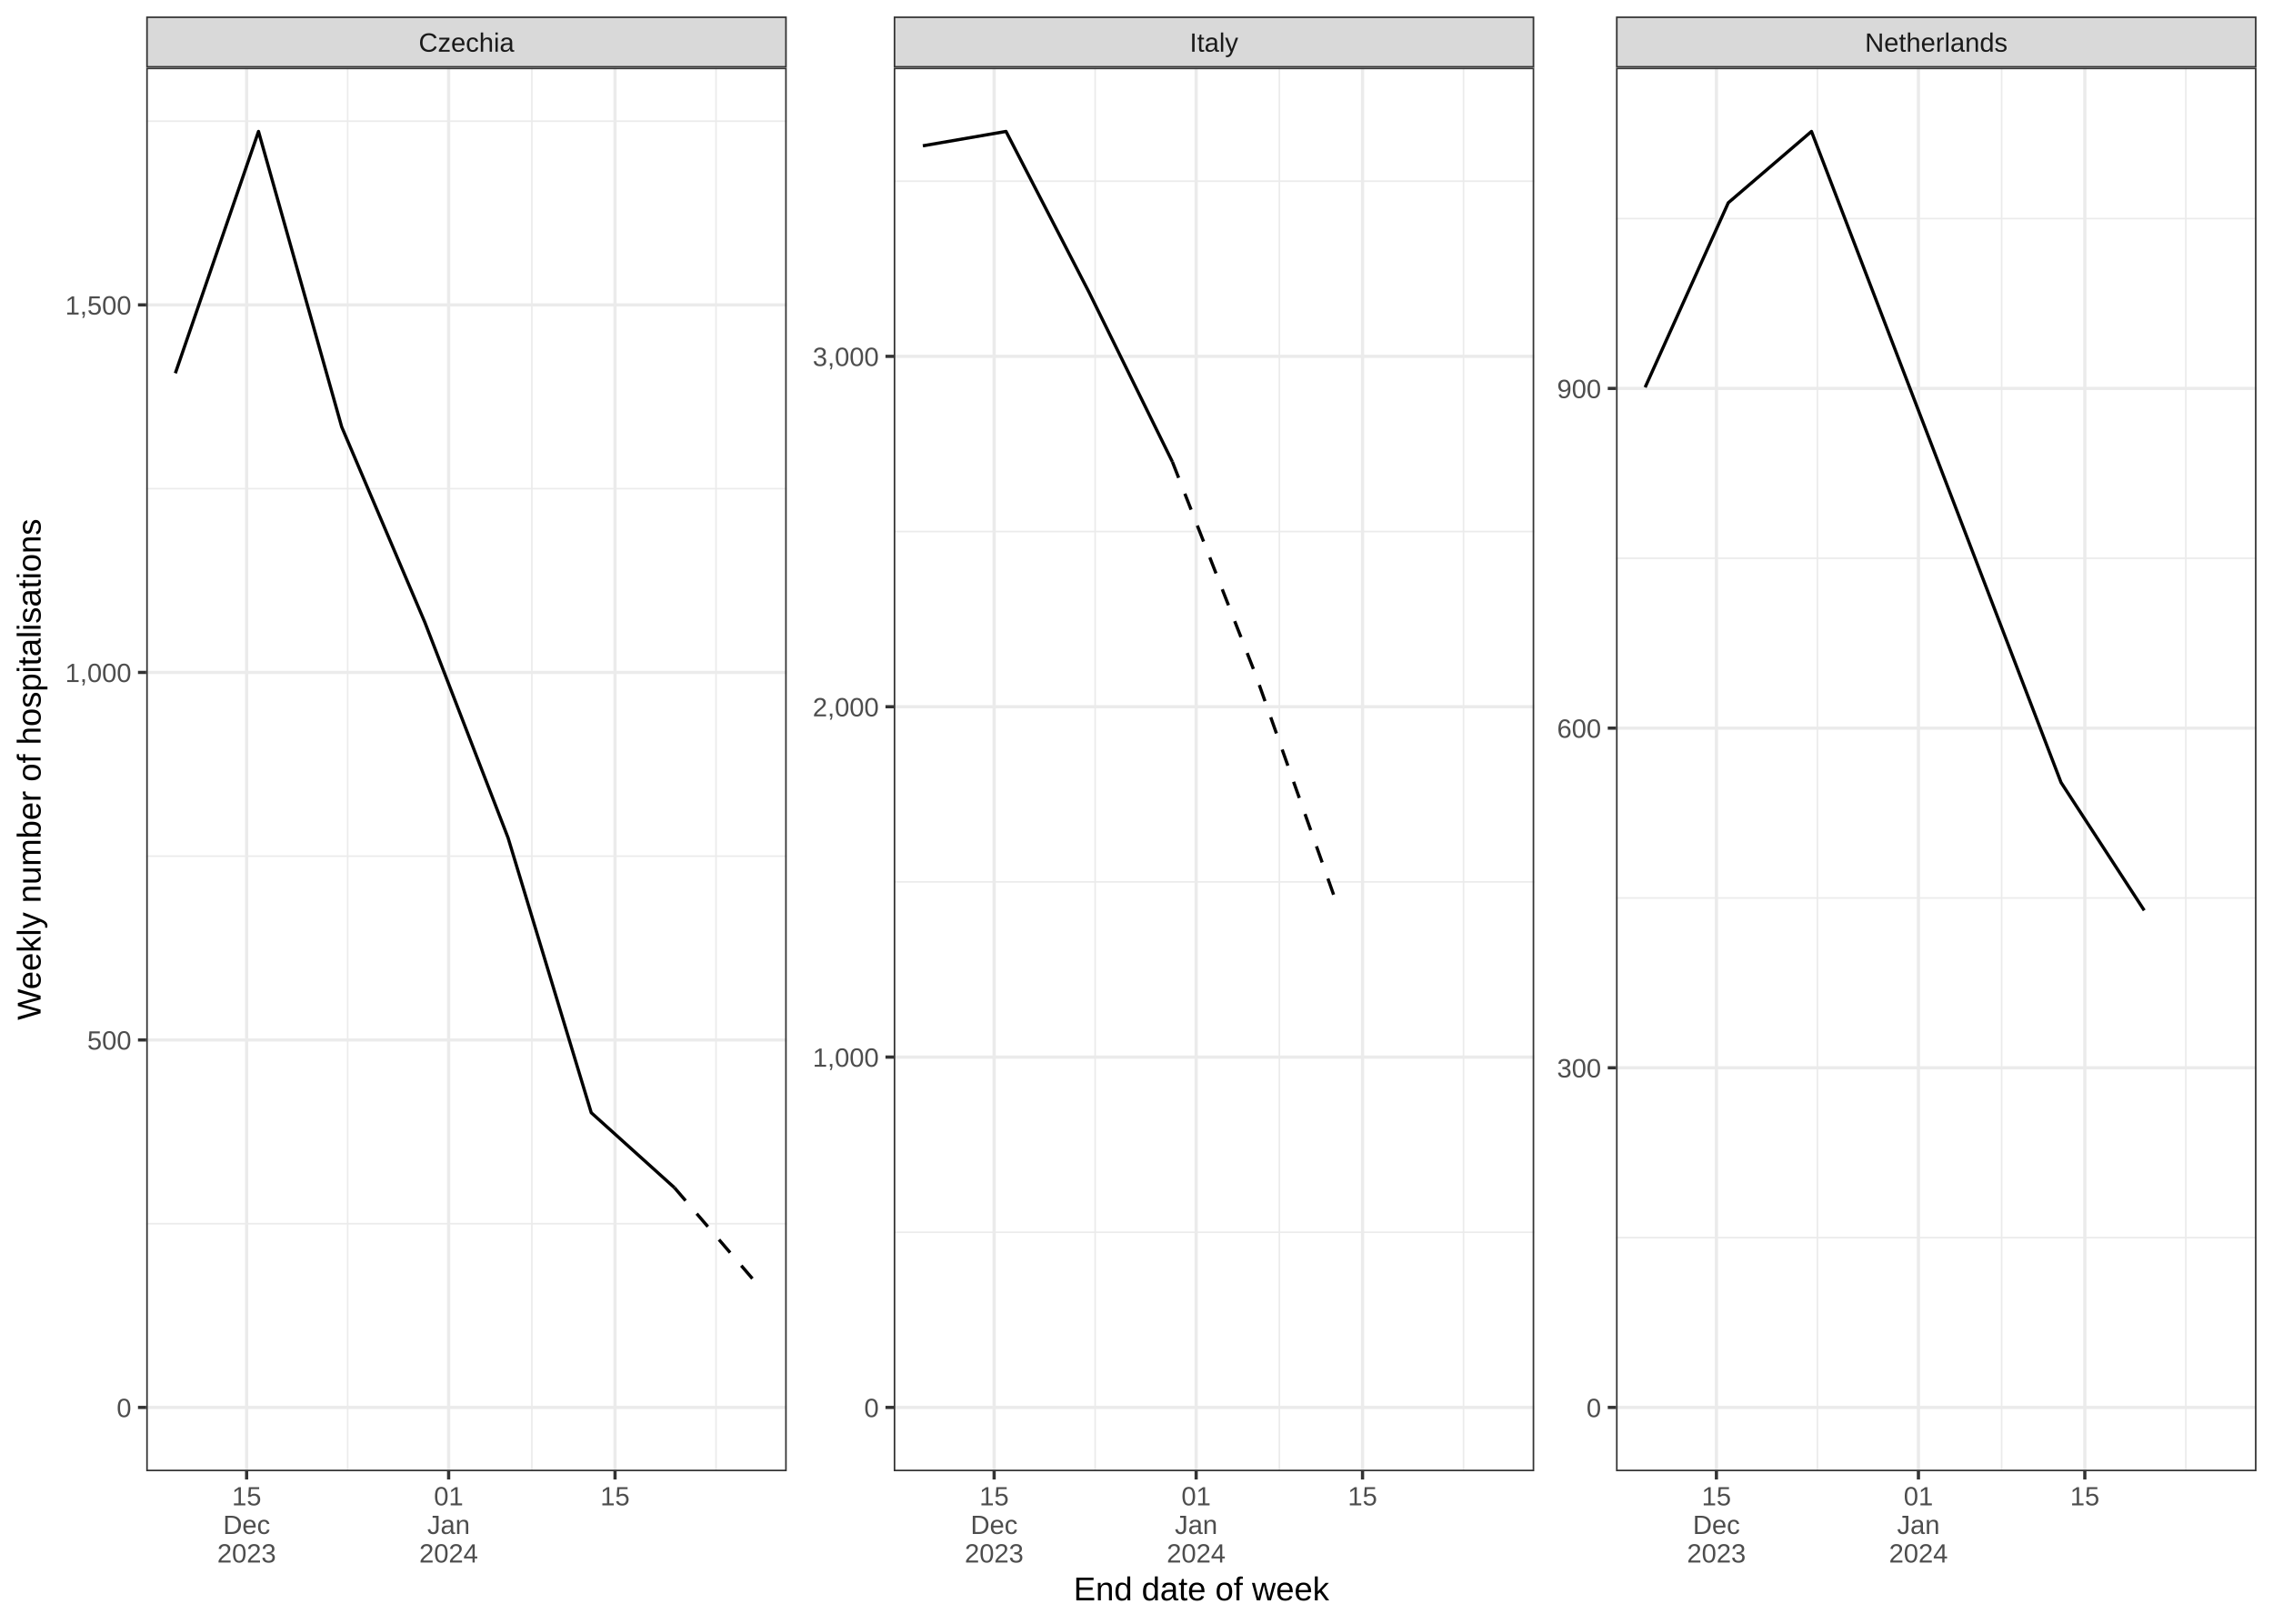
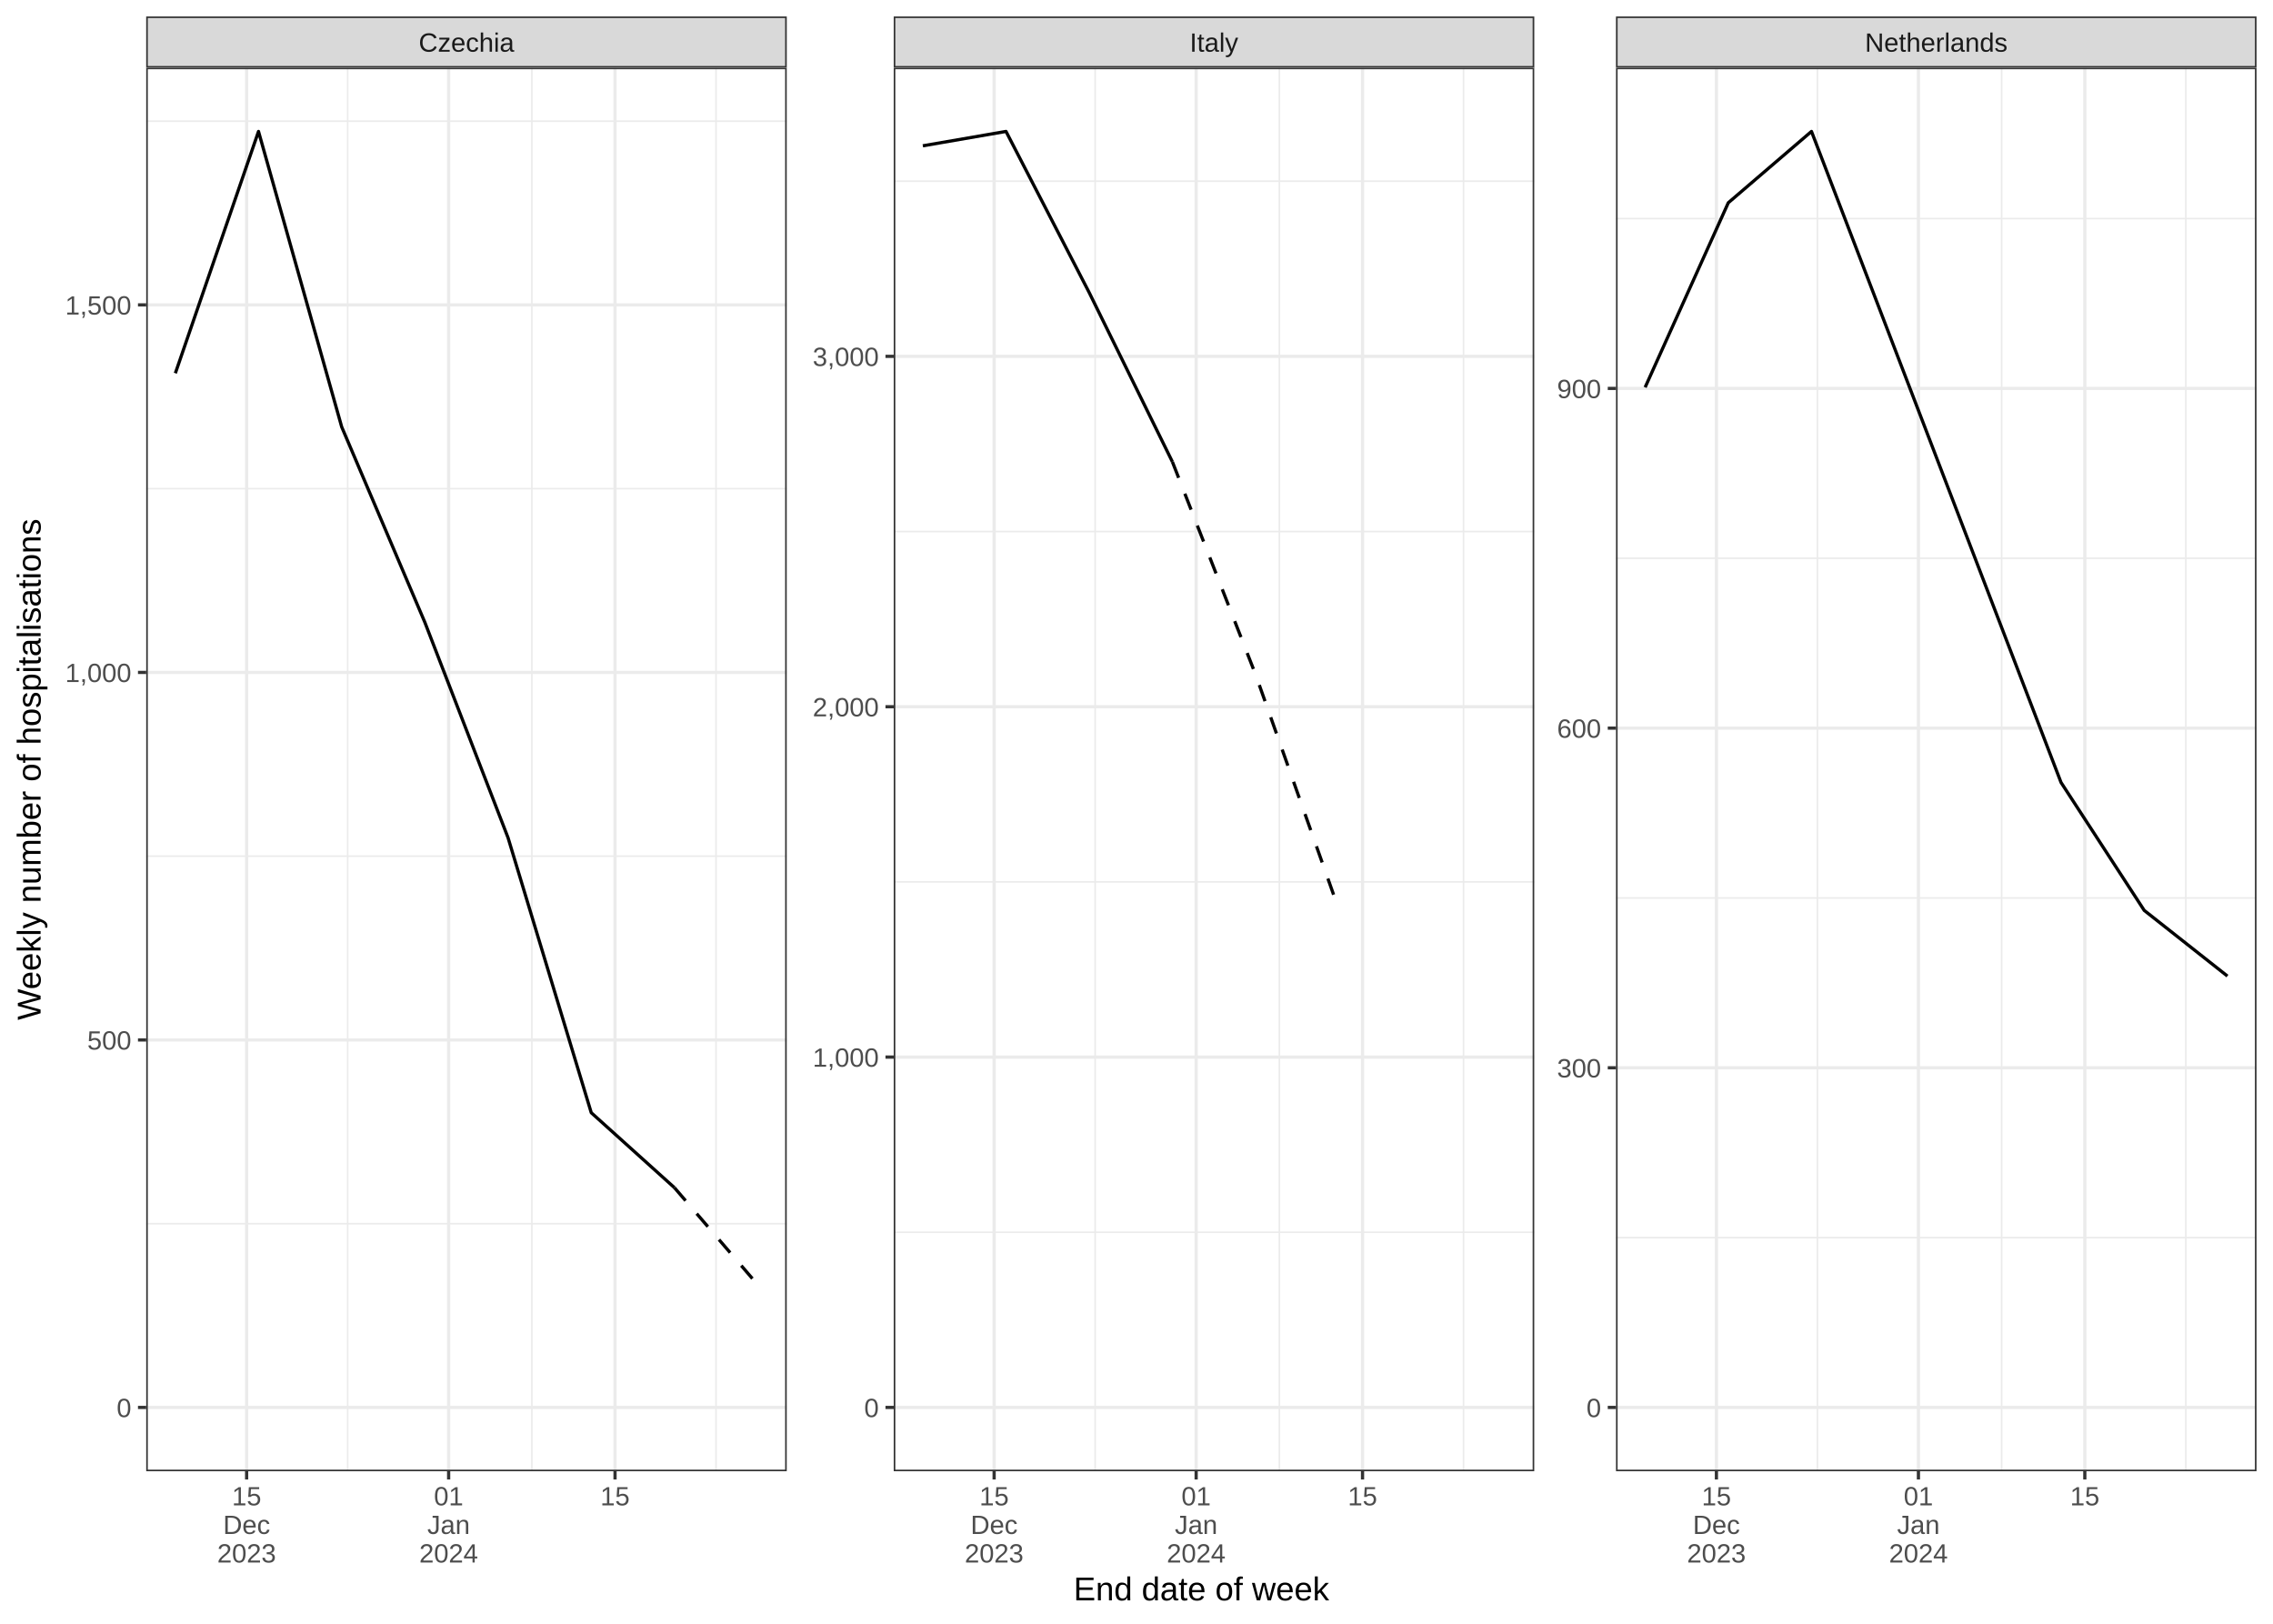
<svg xmlns="http://www.w3.org/2000/svg" class="svglite" width="756.00pt" height="540.00pt" viewBox="0 0 756.00 540.00">
  <defs>
    <style type="text/css">
    .svglite line, .svglite polyline, .svglite polygon, .svglite path, .svglite rect, .svglite circle {
      fill: none;
      stroke: #000000;
      stroke-linecap: round;
      stroke-linejoin: round;
      stroke-miterlimit: 10.00;
    }
    .svglite text {
      white-space: pre;
    }
  </style>
  </defs>
  <rect width="100%" height="100%" style="stroke: none; fill: #FFFFFF;" />
  <defs>
    <clipPath id="cpMC4wMHw3NTYuMDB8MC4wMHw1NDAuMDA=">
      <rect x="0.00" y="0.00" width="756.00" height="540.00" />
    </clipPath>
  </defs>
  <g clip-path="url(#cpMC4wMHw3NTYuMDB8MC4wMHw1NDAuMDA=)">
    <rect x="0.00" y="0.00" width="756.00" height="540.00" style="stroke-width: 1.07; stroke: #FFFFFF; fill: #FFFFFF;" />
  </g>
  <defs>
    <clipPath id="cpNDguNjN8MjYxLjY3fDIyLjQ5fDQ4OS4yOQ==">
      <rect x="48.63" y="22.49" width="213.04" height="466.80" />
    </clipPath>
  </defs>
  <g clip-path="url(#cpNDguNjN8MjYxLjY3fDIyLjQ5fDQ4OS4yOQ==)">
    <rect x="48.63" y="22.49" width="213.04" height="466.80" style="stroke-width: 1.07; stroke: none; fill: #FFFFFF;" />
    <polyline points="48.63,406.96 261.67,406.96 " style="stroke-width: 0.53; stroke: #EBEBEB; stroke-linecap: butt;" />
    <polyline points="48.63,284.73 261.67,284.73 " style="stroke-width: 0.53; stroke: #EBEBEB; stroke-linecap: butt;" />
    <polyline points="48.63,162.51 261.67,162.51 " style="stroke-width: 0.53; stroke: #EBEBEB; stroke-linecap: butt;" />
    <polyline points="48.63,40.29 261.67,40.29 " style="stroke-width: 0.53; stroke: #EBEBEB; stroke-linecap: butt;" />
    <polyline points="115.63,489.29 115.63,22.49 " style="stroke-width: 0.53; stroke: #EBEBEB; stroke-linecap: butt;" />
    <polyline points="176.89,489.29 176.89,22.49 " style="stroke-width: 0.53; stroke: #EBEBEB; stroke-linecap: butt;" />
    <polyline points="238.15,489.29 238.15,22.49 " style="stroke-width: 0.53; stroke: #EBEBEB; stroke-linecap: butt;" />
    <polyline points="48.63,468.07 261.67,468.07 " style="stroke-width: 1.07; stroke: #EBEBEB; stroke-linecap: butt;" />
    <polyline points="48.63,345.85 261.67,345.85 " style="stroke-width: 1.07; stroke: #EBEBEB; stroke-linecap: butt;" />
    <polyline points="48.63,223.62 261.67,223.62 " style="stroke-width: 1.07; stroke: #EBEBEB; stroke-linecap: butt;" />
    <polyline points="48.63,101.40 261.67,101.40 " style="stroke-width: 1.07; stroke: #EBEBEB; stroke-linecap: butt;" />
    <polyline points="82.03,489.29 82.03,22.49 " style="stroke-width: 1.07; stroke: #EBEBEB; stroke-linecap: butt;" />
    <polyline points="149.22,489.29 149.22,22.49 " style="stroke-width: 1.07; stroke: #EBEBEB; stroke-linecap: butt;" />
    <polyline points="204.56,489.29 204.56,22.49 " style="stroke-width: 1.07; stroke: #EBEBEB; stroke-linecap: butt;" />
    <polyline points="58.32,124.13 85.98,43.71 113.65,141.98 141.32,207.00 168.98,278.62 196.65,370.05 224.32,394.98 " style="stroke-width: 1.07; stroke-linecap: butt;" />
    <polyline points="224.32,394.98 251.99,427.25 " style="stroke-width: 1.07; stroke-dasharray: 5.69,5.69; stroke-linecap: butt;" />
    <rect x="48.63" y="22.49" width="213.04" height="466.80" style="stroke-width: 1.07; stroke: #333333;" />
  </g>
  <g clip-path="url(#cpMC4wMHw3NTYuMDB8MC4wMHw1NDAuMDA=)">
</g>
  <defs>
    <clipPath id="cpMjk3LjI1fDUxMC4yOXwyMi40OXw0ODkuMjk=">
      <rect x="297.25" y="22.49" width="213.04" height="466.80" />
    </clipPath>
  </defs>
  <g clip-path="url(#cpMjk3LjI1fDUxMC4yOXwyMi40OXw0ODkuMjk=)">
    <rect x="297.25" y="22.49" width="213.04" height="466.80" style="stroke-width: 1.07; stroke: none; fill: #FFFFFF;" />
    <polyline points="297.25,409.81 510.29,409.81 " style="stroke-width: 0.53; stroke: #EBEBEB; stroke-linecap: butt;" />
    <polyline points="297.25,293.29 510.29,293.29 " style="stroke-width: 0.53; stroke: #EBEBEB; stroke-linecap: butt;" />
    <polyline points="297.25,176.77 510.29,176.77 " style="stroke-width: 0.53; stroke: #EBEBEB; stroke-linecap: butt;" />
    <polyline points="297.25,60.25 510.29,60.25 " style="stroke-width: 0.53; stroke: #EBEBEB; stroke-linecap: butt;" />
    <polyline points="364.25,489.29 364.25,22.49 " style="stroke-width: 0.53; stroke: #EBEBEB; stroke-linecap: butt;" />
    <polyline points="425.51,489.29 425.51,22.49 " style="stroke-width: 0.53; stroke: #EBEBEB; stroke-linecap: butt;" />
    <polyline points="486.77,489.29 486.77,22.49 " style="stroke-width: 0.53; stroke: #EBEBEB; stroke-linecap: butt;" />
    <polyline points="297.25,468.07 510.29,468.07 " style="stroke-width: 1.07; stroke: #EBEBEB; stroke-linecap: butt;" />
    <polyline points="297.25,351.55 510.29,351.55 " style="stroke-width: 1.07; stroke: #EBEBEB; stroke-linecap: butt;" />
    <polyline points="297.25,235.03 510.29,235.03 " style="stroke-width: 1.07; stroke: #EBEBEB; stroke-linecap: butt;" />
    <polyline points="297.25,118.51 510.29,118.51 " style="stroke-width: 1.07; stroke: #EBEBEB; stroke-linecap: butt;" />
    <polyline points="330.65,489.29 330.65,22.49 " style="stroke-width: 1.07; stroke: #EBEBEB; stroke-linecap: butt;" />
    <polyline points="397.84,489.29 397.84,22.49 " style="stroke-width: 1.07; stroke: #EBEBEB; stroke-linecap: butt;" />
    <polyline points="453.18,489.29 453.18,22.49 " style="stroke-width: 1.07; stroke: #EBEBEB; stroke-linecap: butt;" />
    <polyline points="306.94,48.49 334.60,43.71 362.27,97.31 389.94,153.59 " style="stroke-width: 1.07; stroke-linecap: butt;" />
    <polyline points="389.94,153.59 417.60,224.31 445.27,302.38 " style="stroke-width: 1.07; stroke-dasharray: 5.69,5.69; stroke-linecap: butt;" />
    <rect x="297.25" y="22.49" width="213.04" height="466.80" style="stroke-width: 1.07; stroke: #333333;" />
  </g>
  <g clip-path="url(#cpMC4wMHw3NTYuMDB8MC4wMHw1NDAuMDA=)">
</g>
  <defs>
    <clipPath id="cpNTM3LjQ4fDc1MC41MnwyMi40OXw0ODkuMjk=">
      <rect x="537.48" y="22.49" width="213.04" height="466.80" />
    </clipPath>
  </defs>
  <g clip-path="url(#cpNTM3LjQ4fDc1MC41MnwyMi40OXw0ODkuMjk=)">
    <rect x="537.48" y="22.49" width="213.04" height="466.80" style="stroke-width: 1.07; stroke: none; fill: #FFFFFF;" />
    <polyline points="537.48,411.59 750.52,411.59 " style="stroke-width: 0.53; stroke: #EBEBEB; stroke-linecap: butt;" />
    <polyline points="537.48,298.63 750.52,298.63 " style="stroke-width: 0.53; stroke: #EBEBEB; stroke-linecap: butt;" />
    <polyline points="537.48,185.66 750.52,185.66 " style="stroke-width: 0.53; stroke: #EBEBEB; stroke-linecap: butt;" />
    <polyline points="537.48,72.70 750.52,72.70 " style="stroke-width: 0.53; stroke: #EBEBEB; stroke-linecap: butt;" />
    <polyline points="604.48,489.29 604.48,22.49 " style="stroke-width: 0.53; stroke: #EBEBEB; stroke-linecap: butt;" />
    <polyline points="665.74,489.29 665.74,22.49 " style="stroke-width: 0.53; stroke: #EBEBEB; stroke-linecap: butt;" />
    <polyline points="727.00,489.29 727.00,22.49 " style="stroke-width: 0.53; stroke: #EBEBEB; stroke-linecap: butt;" />
    <polyline points="537.48,468.07 750.52,468.07 " style="stroke-width: 1.07; stroke: #EBEBEB; stroke-linecap: butt;" />
    <polyline points="537.48,355.11 750.52,355.11 " style="stroke-width: 1.07; stroke: #EBEBEB; stroke-linecap: butt;" />
    <polyline points="537.48,242.15 750.52,242.15 " style="stroke-width: 1.07; stroke: #EBEBEB; stroke-linecap: butt;" />
    <polyline points="537.48,129.18 750.52,129.18 " style="stroke-width: 1.07; stroke: #EBEBEB; stroke-linecap: butt;" />
    <polyline points="570.88,489.29 570.88,22.49 " style="stroke-width: 1.07; stroke: #EBEBEB; stroke-linecap: butt;" />
    <polyline points="638.07,489.29 638.07,22.49 " style="stroke-width: 1.07; stroke: #EBEBEB; stroke-linecap: butt;" />
    <polyline points="693.41,489.29 693.41,22.49 " style="stroke-width: 1.07; stroke: #EBEBEB; stroke-linecap: butt;" />
-     <polyline points="547.17,128.81 574.83,67.43 602.50,43.71 685.50,260.22 713.17,302.77 " style="stroke-width: 1.07; stroke-linecap: butt;" />
+     <polyline points="547.17,128.81 574.83,67.43 602.50,43.71 685.50,260.22 713.17,302.77 740.84,324.61 " style="stroke-width: 1.07; stroke-linecap: butt;" />
    <rect x="537.48" y="22.49" width="213.04" height="466.80" style="stroke-width: 1.07; stroke: #333333;" />
  </g>
  <g clip-path="url(#cpMC4wMHw3NTYuMDB8MC4wMHw1NDAuMDA=)">
</g>
  <defs>
    <clipPath id="cpNDguNjN8MjYxLjY3fDUuNDh8MjIuNDk=">
      <rect x="48.63" y="5.48" width="213.04" height="17.01" />
    </clipPath>
  </defs>
  <g clip-path="url(#cpNDguNjN8MjYxLjY3fDUuNDh8MjIuNDk=)">
    <rect x="48.63" y="5.48" width="213.04" height="17.01" style="stroke-width: 1.07; stroke: #333333; fill: #D9D9D9;" />
    <text x="155.15" y="17.19" text-anchor="middle" style="font-size: 8.80px;fill: #1A1A1A; font-family: &quot;Liberation Sans&quot;;" textLength="34.42px" lengthAdjust="spacingAndGlyphs">Czechia</text>
  </g>
  <g clip-path="url(#cpMC4wMHw3NTYuMDB8MC4wMHw1NDAuMDA=)">
</g>
  <defs>
    <clipPath id="cpMjk3LjI1fDUxMC4yOXw1LjQ4fDIyLjQ5">
      <rect x="297.25" y="5.48" width="213.04" height="17.01" />
    </clipPath>
  </defs>
  <g clip-path="url(#cpMjk3LjI1fDUxMC4yOXw1LjQ4fDIyLjQ5)">
    <rect x="297.25" y="5.48" width="213.04" height="17.01" style="stroke-width: 1.07; stroke: #333333; fill: #D9D9D9;" />
    <text x="403.77" y="17.19" text-anchor="middle" style="font-size: 8.80px;fill: #1A1A1A; font-family: &quot;Liberation Sans&quot;;" textLength="19.09px" lengthAdjust="spacingAndGlyphs">Italy</text>
  </g>
  <g clip-path="url(#cpMC4wMHw3NTYuMDB8MC4wMHw1NDAuMDA=)">
</g>
  <defs>
    <clipPath id="cpNTM3LjQ4fDc1MC41Mnw1LjQ4fDIyLjQ5">
      <rect x="537.48" y="5.48" width="213.04" height="17.01" />
    </clipPath>
  </defs>
  <g clip-path="url(#cpNTM3LjQ4fDc1MC41Mnw1LjQ4fDIyLjQ5)">
    <rect x="537.48" y="5.48" width="213.04" height="17.01" style="stroke-width: 1.07; stroke: #333333; fill: #D9D9D9;" />
    <text x="644.00" y="17.19" text-anchor="middle" style="font-size: 8.80px;fill: #1A1A1A; font-family: &quot;Liberation Sans&quot;;" textLength="53.63px" lengthAdjust="spacingAndGlyphs">Netherlands</text>
  </g>
  <g clip-path="url(#cpMC4wMHw3NTYuMDB8MC4wMHw1NDAuMDA=)">
    <polyline points="82.03,492.03 82.03,489.29 " style="stroke-width: 1.07; stroke: #333333; stroke-linecap: butt;" />
    <polyline points="149.22,492.03 149.22,489.29 " style="stroke-width: 1.07; stroke: #333333; stroke-linecap: butt;" />
    <polyline points="204.56,492.03 204.56,489.29 " style="stroke-width: 1.07; stroke: #333333; stroke-linecap: butt;" />
    <text x="82.03" y="500.63" text-anchor="middle" style="font-size: 8.80px;fill: #4D4D4D; font-family: &quot;Liberation Sans&quot;;" textLength="11.19px" lengthAdjust="spacingAndGlyphs">15</text>
    <text x="82.03" y="510.14" text-anchor="middle" style="font-size: 8.80px;fill: #4D4D4D; font-family: &quot;Liberation Sans&quot;;" textLength="17.03px" lengthAdjust="spacingAndGlyphs">Dec</text>
    <text x="82.03" y="519.64" text-anchor="middle" style="font-size: 8.80px;fill: #4D4D4D; font-family: &quot;Liberation Sans&quot;;" textLength="22.38px" lengthAdjust="spacingAndGlyphs">2023</text>
    <text x="149.22" y="500.63" text-anchor="middle" style="font-size: 8.80px;fill: #4D4D4D; font-family: &quot;Liberation Sans&quot;;" textLength="11.19px" lengthAdjust="spacingAndGlyphs">01</text>
    <text x="149.22" y="510.14" text-anchor="middle" style="font-size: 8.80px;fill: #4D4D4D; font-family: &quot;Liberation Sans&quot;;" textLength="13.56px" lengthAdjust="spacingAndGlyphs">Jan</text>
    <text x="149.22" y="519.64" text-anchor="middle" style="font-size: 8.80px;fill: #4D4D4D; font-family: &quot;Liberation Sans&quot;;" textLength="22.38px" lengthAdjust="spacingAndGlyphs">2024</text>
    <text x="204.56" y="500.63" text-anchor="middle" style="font-size: 8.80px;fill: #4D4D4D; font-family: &quot;Liberation Sans&quot;;" textLength="11.19px" lengthAdjust="spacingAndGlyphs">15</text>
    <polyline points="330.65,492.03 330.65,489.29 " style="stroke-width: 1.07; stroke: #333333; stroke-linecap: butt;" />
    <polyline points="397.84,492.03 397.84,489.29 " style="stroke-width: 1.07; stroke: #333333; stroke-linecap: butt;" />
    <polyline points="453.18,492.03 453.18,489.29 " style="stroke-width: 1.07; stroke: #333333; stroke-linecap: butt;" />
    <text x="330.65" y="500.63" text-anchor="middle" style="font-size: 8.80px;fill: #4D4D4D; font-family: &quot;Liberation Sans&quot;;" textLength="11.19px" lengthAdjust="spacingAndGlyphs">15</text>
    <text x="330.65" y="510.14" text-anchor="middle" style="font-size: 8.80px;fill: #4D4D4D; font-family: &quot;Liberation Sans&quot;;" textLength="17.03px" lengthAdjust="spacingAndGlyphs">Dec</text>
    <text x="330.65" y="519.64" text-anchor="middle" style="font-size: 8.80px;fill: #4D4D4D; font-family: &quot;Liberation Sans&quot;;" textLength="22.38px" lengthAdjust="spacingAndGlyphs">2023</text>
    <text x="397.84" y="500.63" text-anchor="middle" style="font-size: 8.80px;fill: #4D4D4D; font-family: &quot;Liberation Sans&quot;;" textLength="11.19px" lengthAdjust="spacingAndGlyphs">01</text>
    <text x="397.84" y="510.14" text-anchor="middle" style="font-size: 8.80px;fill: #4D4D4D; font-family: &quot;Liberation Sans&quot;;" textLength="13.56px" lengthAdjust="spacingAndGlyphs">Jan</text>
    <text x="397.84" y="519.64" text-anchor="middle" style="font-size: 8.80px;fill: #4D4D4D; font-family: &quot;Liberation Sans&quot;;" textLength="22.38px" lengthAdjust="spacingAndGlyphs">2024</text>
    <text x="453.18" y="500.63" text-anchor="middle" style="font-size: 8.80px;fill: #4D4D4D; font-family: &quot;Liberation Sans&quot;;" textLength="11.19px" lengthAdjust="spacingAndGlyphs">15</text>
    <polyline points="570.88,492.03 570.88,489.29 " style="stroke-width: 1.07; stroke: #333333; stroke-linecap: butt;" />
    <polyline points="638.07,492.03 638.07,489.29 " style="stroke-width: 1.07; stroke: #333333; stroke-linecap: butt;" />
    <polyline points="693.41,492.03 693.41,489.29 " style="stroke-width: 1.07; stroke: #333333; stroke-linecap: butt;" />
    <text x="570.88" y="500.63" text-anchor="middle" style="font-size: 8.80px;fill: #4D4D4D; font-family: &quot;Liberation Sans&quot;;" textLength="11.19px" lengthAdjust="spacingAndGlyphs">15</text>
    <text x="570.88" y="510.14" text-anchor="middle" style="font-size: 8.80px;fill: #4D4D4D; font-family: &quot;Liberation Sans&quot;;" textLength="17.03px" lengthAdjust="spacingAndGlyphs">Dec</text>
    <text x="570.88" y="519.64" text-anchor="middle" style="font-size: 8.80px;fill: #4D4D4D; font-family: &quot;Liberation Sans&quot;;" textLength="22.38px" lengthAdjust="spacingAndGlyphs">2023</text>
    <text x="638.07" y="500.63" text-anchor="middle" style="font-size: 8.80px;fill: #4D4D4D; font-family: &quot;Liberation Sans&quot;;" textLength="11.19px" lengthAdjust="spacingAndGlyphs">01</text>
    <text x="638.07" y="510.14" text-anchor="middle" style="font-size: 8.80px;fill: #4D4D4D; font-family: &quot;Liberation Sans&quot;;" textLength="13.56px" lengthAdjust="spacingAndGlyphs">Jan</text>
    <text x="638.07" y="519.64" text-anchor="middle" style="font-size: 8.80px;fill: #4D4D4D; font-family: &quot;Liberation Sans&quot;;" textLength="22.38px" lengthAdjust="spacingAndGlyphs">2024</text>
    <text x="693.41" y="500.63" text-anchor="middle" style="font-size: 8.80px;fill: #4D4D4D; font-family: &quot;Liberation Sans&quot;;" textLength="11.19px" lengthAdjust="spacingAndGlyphs">15</text>
    <text x="532.55" y="471.28" text-anchor="end" style="font-size: 8.80px;fill: #4D4D4D; font-family: &quot;Liberation Sans&quot;;" textLength="5.59px" lengthAdjust="spacingAndGlyphs">0</text>
    <text x="532.55" y="358.31" text-anchor="end" style="font-size: 8.80px;fill: #4D4D4D; font-family: &quot;Liberation Sans&quot;;" textLength="16.78px" lengthAdjust="spacingAndGlyphs">300</text>
    <text x="532.55" y="245.35" text-anchor="end" style="font-size: 8.80px;fill: #4D4D4D; font-family: &quot;Liberation Sans&quot;;" textLength="16.78px" lengthAdjust="spacingAndGlyphs">600</text>
    <text x="532.55" y="132.39" text-anchor="end" style="font-size: 8.80px;fill: #4D4D4D; font-family: &quot;Liberation Sans&quot;;" textLength="16.78px" lengthAdjust="spacingAndGlyphs">900</text>
    <polyline points="534.74,468.07 537.48,468.07 " style="stroke-width: 1.07; stroke: #333333; stroke-linecap: butt;" />
    <polyline points="534.74,355.11 537.48,355.11 " style="stroke-width: 1.07; stroke: #333333; stroke-linecap: butt;" />
    <polyline points="534.74,242.15 537.48,242.15 " style="stroke-width: 1.07; stroke: #333333; stroke-linecap: butt;" />
    <polyline points="534.74,129.18 537.48,129.18 " style="stroke-width: 1.07; stroke: #333333; stroke-linecap: butt;" />
    <text x="292.32" y="471.28" text-anchor="end" style="font-size: 8.80px;fill: #4D4D4D; font-family: &quot;Liberation Sans&quot;;" textLength="5.59px" lengthAdjust="spacingAndGlyphs">0</text>
    <text x="292.32" y="354.76" text-anchor="end" style="font-size: 8.80px;fill: #4D4D4D; font-family: &quot;Liberation Sans&quot;;" textLength="25.17px" lengthAdjust="spacingAndGlyphs">1,000</text>
    <text x="292.32" y="238.24" text-anchor="end" style="font-size: 8.80px;fill: #4D4D4D; font-family: &quot;Liberation Sans&quot;;" textLength="25.17px" lengthAdjust="spacingAndGlyphs">2,000</text>
    <text x="292.32" y="121.72" text-anchor="end" style="font-size: 8.80px;fill: #4D4D4D; font-family: &quot;Liberation Sans&quot;;" textLength="25.17px" lengthAdjust="spacingAndGlyphs">3,000</text>
    <polyline points="294.51,468.07 297.25,468.07 " style="stroke-width: 1.07; stroke: #333333; stroke-linecap: butt;" />
    <polyline points="294.51,351.55 297.25,351.55 " style="stroke-width: 1.07; stroke: #333333; stroke-linecap: butt;" />
    <polyline points="294.51,235.03 297.25,235.03 " style="stroke-width: 1.07; stroke: #333333; stroke-linecap: butt;" />
    <polyline points="294.51,118.51 297.25,118.51 " style="stroke-width: 1.07; stroke: #333333; stroke-linecap: butt;" />
    <text x="43.70" y="471.28" text-anchor="end" style="font-size: 8.80px;fill: #4D4D4D; font-family: &quot;Liberation Sans&quot;;" textLength="5.59px" lengthAdjust="spacingAndGlyphs">0</text>
    <text x="43.70" y="349.05" text-anchor="end" style="font-size: 8.80px;fill: #4D4D4D; font-family: &quot;Liberation Sans&quot;;" textLength="16.78px" lengthAdjust="spacingAndGlyphs">500</text>
    <text x="43.70" y="226.83" text-anchor="end" style="font-size: 8.80px;fill: #4D4D4D; font-family: &quot;Liberation Sans&quot;;" textLength="25.17px" lengthAdjust="spacingAndGlyphs">1,000</text>
    <text x="43.70" y="104.61" text-anchor="end" style="font-size: 8.80px;fill: #4D4D4D; font-family: &quot;Liberation Sans&quot;;" textLength="25.17px" lengthAdjust="spacingAndGlyphs">1,500</text>
    <polyline points="45.89,468.07 48.63,468.07 " style="stroke-width: 1.07; stroke: #333333; stroke-linecap: butt;" />
    <polyline points="45.89,345.85 48.63,345.85 " style="stroke-width: 1.07; stroke: #333333; stroke-linecap: butt;" />
    <polyline points="45.89,223.62 48.63,223.62 " style="stroke-width: 1.07; stroke: #333333; stroke-linecap: butt;" />
    <polyline points="45.89,101.40 48.63,101.40 " style="stroke-width: 1.07; stroke: #333333; stroke-linecap: butt;" />
    <text x="399.58" y="532.23" text-anchor="middle" style="font-size: 11.00px; font-family: &quot;Liberation Sans&quot;;" textLength="95.72px" lengthAdjust="spacingAndGlyphs">End date of week</text>
    <text transform="translate(13.50,255.89) rotate(-90)" text-anchor="middle" style="font-size: 11.00px; font-family: &quot;Liberation Sans&quot;;" textLength="189.66px" lengthAdjust="spacingAndGlyphs">Weekly number of hospitalisations</text>
  </g>
</svg>
